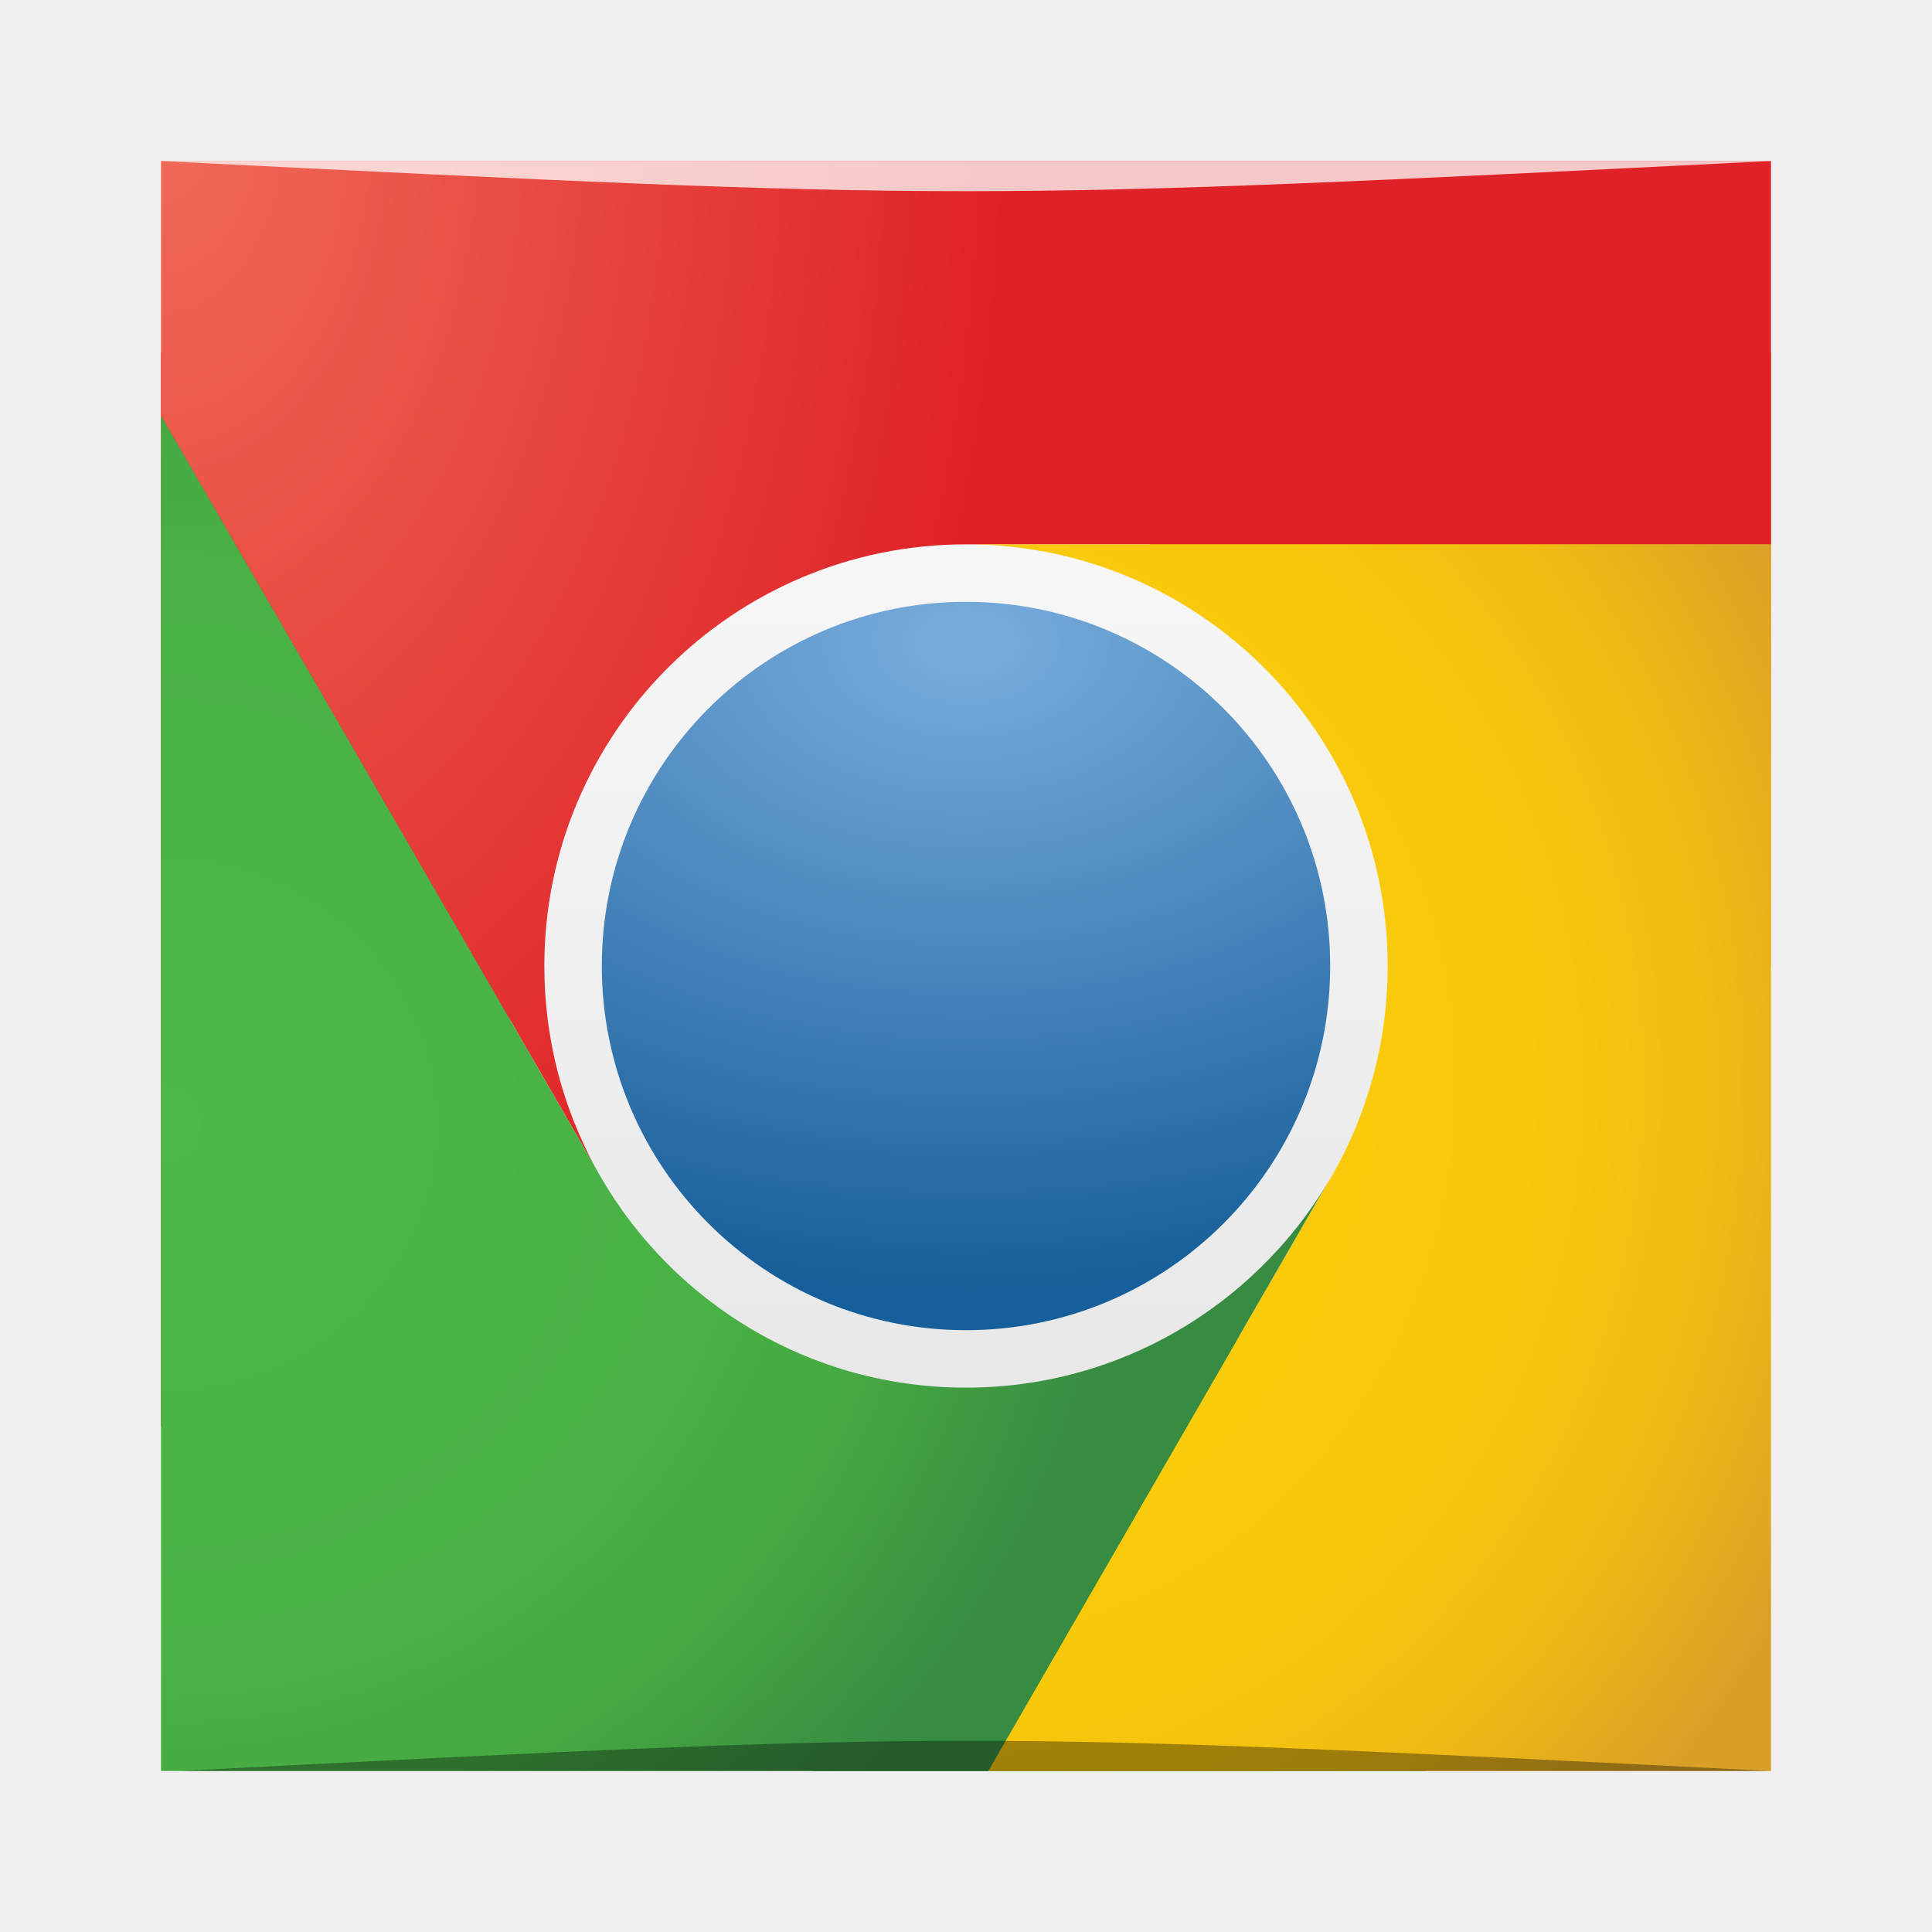
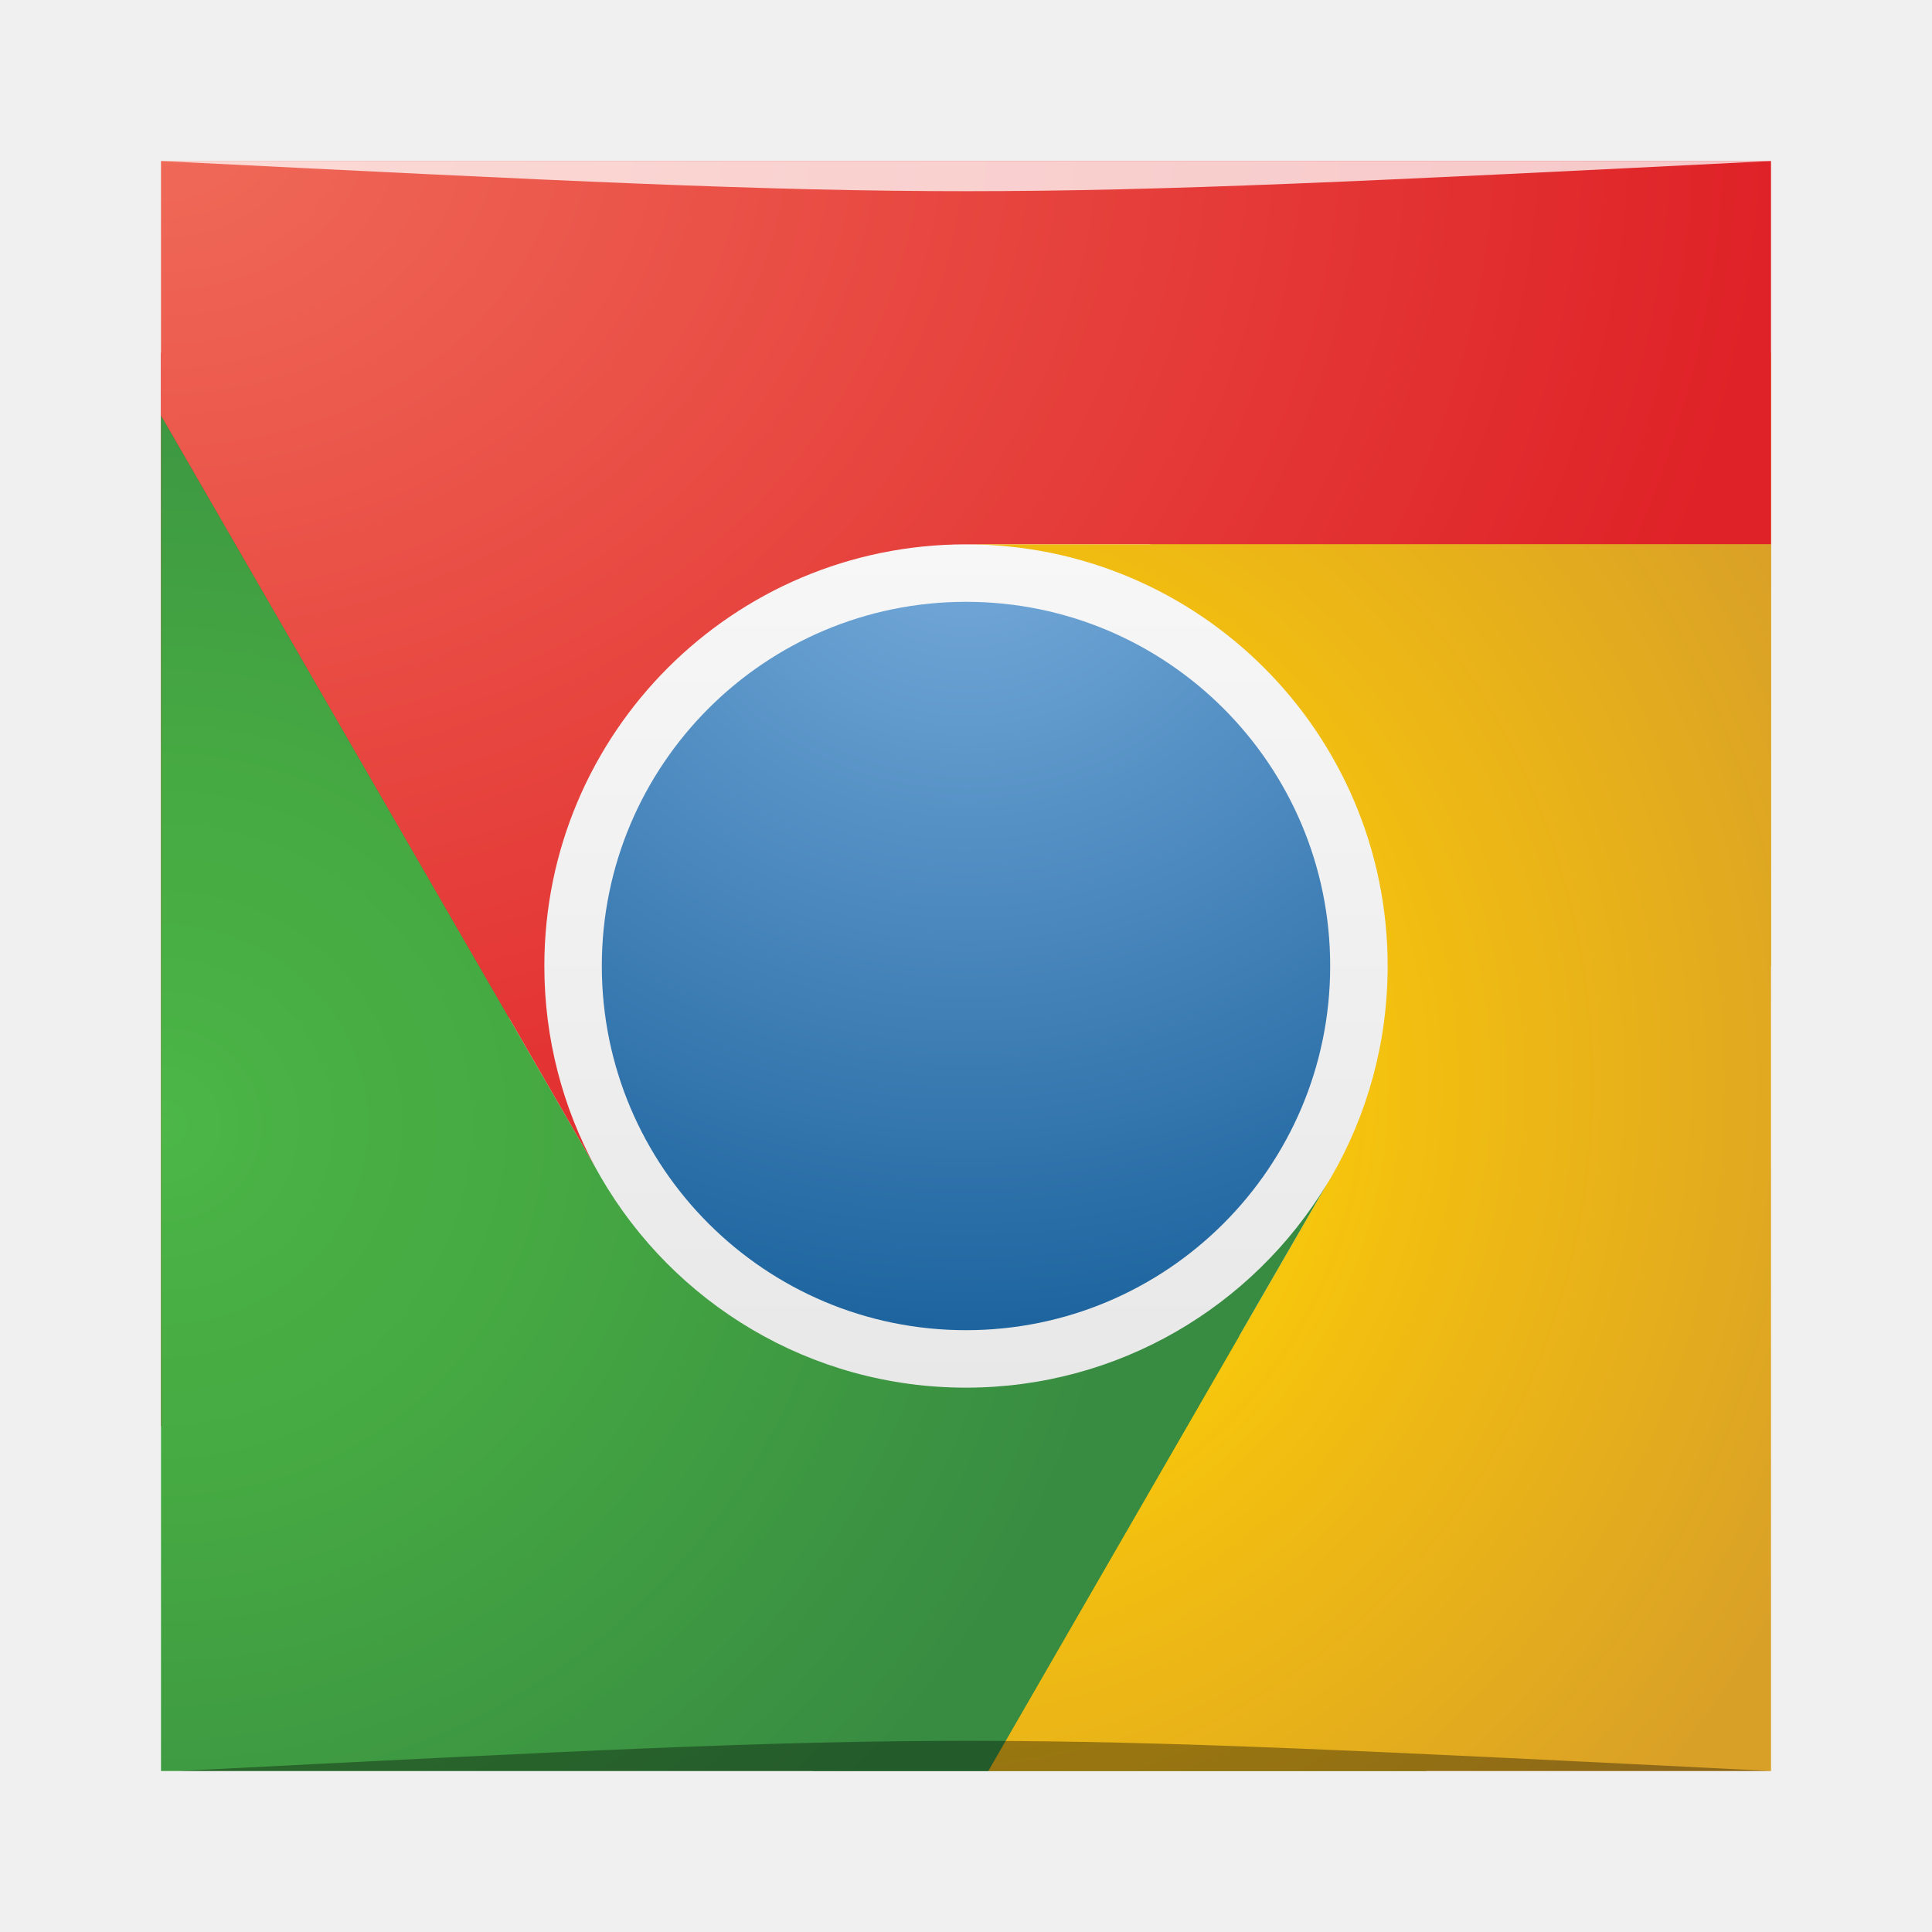
<svg xmlns="http://www.w3.org/2000/svg" xmlns:xlink="http://www.w3.org/1999/xlink" version="1.0" width="48" height="48" id="svg2408">
  <defs id="defs2410">
+     <linearGradient id="linearGradient917">
+       <stop offset="0" style="stop-color:#fcd209;stop-opacity:1" id="stop909" />
+       <stop offset="0.364" style="stop-color:#f8c80b;stop-opacity:1" id="stop911" />
+       <stop offset="0.527" style="stop-color:#f0bc12;stop-opacity:1" id="stop913" />
+       <stop offset="1" style="stop-color:#d9a027;stop-opacity:1" id="stop915" />
+     </linearGradient>
+     <linearGradient id="linearGradient907">
+       <stop offset="0" style="stop-color:#4cb848;stop-opacity:1" id="stop899" />
+       <stop offset="0.124" style="stop-color:#49b145;stop-opacity:1" id="stop901" />
+       <stop offset="0.373" style="stop-color:#46aa42;stop-opacity:1" id="stop903" />
+       <stop offset="1" style="stop-color:#388c42;stop-opacity:1" id="stop905" />
+     </linearGradient>
    <linearGradient id="linearGradient4044">
      <stop id="stop4046" style="stop-color:#b61316;stop-opacity:1" offset="0" />
      <stop id="stop4048" style="stop-color:#b61316;stop-opacity:0" offset="1" />
    </linearGradient>
    <linearGradient id="linearGradient4036">
      <stop id="stop4038" style="stop-color:#37893d;stop-opacity:1" offset="0" />
      <stop id="stop4040" style="stop-color:#37893d;stop-opacity:0" offset="1" />
    </linearGradient>
    <linearGradient id="linearGradient4028">
      <stop id="stop4030" style="stop-color:#b2831d;stop-opacity:1" offset="0" />
      <stop id="stop4032" style="stop-color:#b2831d;stop-opacity:0" offset="1" />
    </linearGradient>
    <linearGradient id="linearGradient3921">
      <stop id="stop3923" style="stop-color:#000000;stop-opacity:1" offset="0" />
      <stop id="stop3925" style="stop-color:#000000;stop-opacity:0" offset="1" />
    </linearGradient>
    <linearGradient id="linearGradient3904">
      <stop id="stop3906" style="stop-color:#fcd209;stop-opacity:1" offset="0" />
      <stop id="stop3976" style="stop-color:#f8c80b;stop-opacity:1" offset="0.609" />
      <stop id="stop3970" style="stop-color:#f0bc12;stop-opacity:1" offset="0.797" />
      <stop id="stop3908" style="stop-color:#d9a027;stop-opacity:1" offset="1" />
    </linearGradient>
    <linearGradient id="linearGradient3896">
      <stop id="stop3898" style="stop-color:#4cb848;stop-opacity:1" offset="0" />
      <stop id="stop3974" style="stop-color:#49b145;stop-opacity:1" offset="0.574" />
      <stop id="stop3972" style="stop-color:#46aa42;stop-opacity:1" offset="0.75" />
      <stop id="stop3900" style="stop-color:#388c42;stop-opacity:1" offset="1" />
    </linearGradient>
    <linearGradient id="linearGradient3877">
      <stop id="stop3879" style="stop-color:#f06b59;stop-opacity:1" offset="0" />
      <stop id="stop3881" style="stop-color:#df2227;stop-opacity:1" offset="1" />
    </linearGradient>
    <linearGradient id="linearGradient3867">
      <stop id="stop3869" style="stop-color:#79addd;stop-opacity:1" offset="0" />
      <stop id="stop3871" style="stop-color:#175f9a;stop-opacity:1" offset="1" />
    </linearGradient>
    <linearGradient x1="45.448" y1="92.54" x2="45.448" y2="7.017" id="ButtonShadow" gradientUnits="userSpaceOnUse" gradientTransform="scale(1.005865,0.994169)">
      <stop id="stop3750" style="stop-color:#000000;stop-opacity:1" offset="0" />
      <stop id="stop3752" style="stop-color:#000000;stop-opacity:0.588" offset="1" />
    </linearGradient>
    <linearGradient id="linearGradient3737">
      <stop id="stop3739" style="stop-color:#ffffff;stop-opacity:1" offset="0" />
      <stop id="stop3741" style="stop-color:#ffffff;stop-opacity:0" offset="1" />
    </linearGradient>
    <linearGradient id="linearGradient3700">
      <stop id="stop3702" style="stop-color:#e0e0e0;stop-opacity:1" offset="0" />
      <stop id="stop3704" style="stop-color:#ffffff;stop-opacity:1" offset="1" />
    </linearGradient>
    <filter color-interpolation-filters="sRGB" id="filter3174">
      <feGaussianBlur id="feGaussianBlur3176" stdDeviation="1.71" />
    </filter>
    <linearGradient x1="36.357" y1="6" x2="36.357" y2="63.893" id="linearGradient3188" xlink:href="#linearGradient3737" gradientUnits="userSpaceOnUse" />
    <filter x="-0.192" y="-0.192" width="1.384" height="1.384" color-interpolation-filters="sRGB" id="filter3794">
      <feGaussianBlur id="feGaussianBlur3796" stdDeviation="5.28" />
    </filter>
    <linearGradient x1="48" y1="20.221" x2="48" y2="138.661" id="linearGradient3613" xlink:href="#linearGradient3737" gradientUnits="userSpaceOnUse" />
    <radialGradient cx="48" cy="90.172" r="42" fx="48" fy="90.172" id="radialGradient3619" xlink:href="#linearGradient3737" gradientUnits="userSpaceOnUse" gradientTransform="matrix(1.157313,0,0,0.9959077,-7.551021,0.1971319)" />
    <clipPath id="clipPath3613">
      <rect width="84" height="84" rx="6" ry="6" x="6" y="6" id="rect3615" style="fill:#ffffff;fill-opacity:1;fill-rule:nonzero;stroke:none" />
    </clipPath>
    <linearGradient x1="48" y1="90" x2="48" y2="5.988" id="linearGradient3617" xlink:href="#linearGradient3700" gradientUnits="userSpaceOnUse" gradientTransform="translate(110,0)" />
    <linearGradient x1="45.448" y1="92.54" x2="45.448" y2="7.017" id="ButtonShadow-0" gradientUnits="userSpaceOnUse" gradientTransform="matrix(1.005865,0,0,0.994169,100,0)">
      <stop id="stop3750-8" style="stop-color:#000000;stop-opacity:1" offset="0" />
      <stop id="stop3752-5" style="stop-color:#000000;stop-opacity:0.588" offset="1" />
    </linearGradient>
    <linearGradient x1="32.251" y1="6.132" x2="32.251" y2="90.239" id="linearGradient3780" xlink:href="#ButtonShadow-0" gradientUnits="userSpaceOnUse" gradientTransform="matrix(1.02381,0,0,1.011905,-1.142857,-98.07143)" />
    <linearGradient x1="32.251" y1="6.132" x2="32.251" y2="90.239" id="linearGradient3772" xlink:href="#ButtonShadow-0" gradientUnits="userSpaceOnUse" gradientTransform="matrix(1.02381,0,0,1.011905,-1.142857,-98.07143)" />
    <linearGradient x1="32.251" y1="6.132" x2="32.251" y2="90.239" id="linearGradient3725" xlink:href="#ButtonShadow-0" gradientUnits="userSpaceOnUse" gradientTransform="matrix(1.02381,0,0,1.011905,-1.142857,-98.07143)" />
    <linearGradient x1="32.251" y1="6.132" x2="32.251" y2="90.239" id="linearGradient3721" xlink:href="#ButtonShadow-0" gradientUnits="userSpaceOnUse" gradientTransform="translate(0,-97)" />
    <linearGradient x1="32.251" y1="6.132" x2="32.251" y2="90.239" id="linearGradient3026" xlink:href="#ButtonShadow-0" gradientUnits="userSpaceOnUse" gradientTransform="matrix(1.02381,0,0,1.011905,-1.142857,-98.07143)" />
    <radialGradient cx="45.438" cy="37.516" r="16" fx="45.438" fy="37.516" id="radialGradient3873" xlink:href="#linearGradient3867" gradientUnits="userSpaceOnUse" gradientTransform="matrix(2.6228142e-8,1.777778,-2.666667,3.9342217e-8,148.0435,-47.0003)" />
    <radialGradient cx="48" cy="-6.55" r="42" fx="48" fy="-6.55" id="radialGradient3883" xlink:href="#linearGradient3877" gradientUnits="userSpaceOnUse" gradientTransform="matrix(1.904762,0,0,0.625,-43.42857,12.09375)" />
    <radialGradient cx="30.792" cy="55.203" r="30.406" fx="30.792" fy="55.203" id="radialGradient3902" xlink:href="#linearGradient3896" gradientUnits="userSpaceOnUse" gradientTransform="matrix(0,1.612287,-1.666381,0,132.2016,-1.574011)" />
    <radialGradient cx="80.272" cy="57.493" r="21" fx="80.272" fy="57.493" id="radialGradient3910" xlink:href="#linearGradient3904" gradientUnits="userSpaceOnUse" gradientTransform="matrix(0,2.603725,-2.452054,0,198.1082,-168.1772)" />
    <linearGradient x1="26" y1="48" x2="70" y2="48" id="linearGradient3927" xlink:href="#linearGradient3921" gradientUnits="userSpaceOnUse" gradientTransform="matrix(0,1,-1,0,206,0)" />
    <linearGradient x1="48" y1="90" x2="48" y2="5.988" id="linearGradient3987" xlink:href="#linearGradient3700" gradientUnits="userSpaceOnUse" gradientTransform="matrix(1.090909,0,0,1.090909,-4.363636,-4.363636)" />
    <linearGradient x1="49.923" y1="26.065" x2="55.387" y2="42.517" id="linearGradient4034" xlink:href="#linearGradient4028" gradientUnits="userSpaceOnUse" />
    <linearGradient x1="63.781" y1="63.379" x2="39.037" y2="66.37" id="linearGradient4042" xlink:href="#linearGradient4036" gradientUnits="userSpaceOnUse" />
    <linearGradient x1="25.87" y1="51.935" x2="36.989" y2="30.996" id="linearGradient4050" xlink:href="#linearGradient4044" gradientUnits="userSpaceOnUse" />
    <linearGradient xlink:href="#linearGradient3700" id="linearGradient3885" gradientUnits="userSpaceOnUse" gradientTransform="matrix(0.5194805,0,0,0.5194805,-0.9350649,-0.9350647)" x1="48" y1="90" x2="48" y2="5.988" />
-     <radialGradient xlink:href="#linearGradient3877" id="radialGradient3887" gradientUnits="userSpaceOnUse" gradientTransform="matrix(-2.1557428e-8,0.7706092,-0.5,0,-2.554999,-16.99731)" cx="25.95" cy="-13.11" fx="25.95" fy="-13.11" r="42" />
-     <radialGradient xlink:href="#linearGradient3904" id="radialGradient3889" gradientUnits="userSpaceOnUse" gradientTransform="matrix(0,1.239869,-1.167645,0,95.4801,-78.94151)" cx="85.393" cy="62.011" fx="85.393" fy="62.011" r="21" />
-     <radialGradient xlink:href="#linearGradient3896" id="radialGradient3891" gradientUnits="userSpaceOnUse" gradientTransform="matrix(0,0.7677556,-0.7935149,0,64.09601,0.3933284)" cx="35.877" cy="75.734" fx="35.877" fy="75.734" r="30.406" />
-     <radialGradient xlink:href="#linearGradient3867" id="radialGradient3893" gradientUnits="userSpaceOnUse" gradientTransform="matrix(1.483139e-8,1.005291,-1.507937,2.2247088e-8,80.57219,-29.72041)" cx="45.438" cy="37.516" fx="45.438" fy="37.516" r="16" />
+     <radialGradient xlink:href="#linearGradient3877" id="radialGradient3887" gradientUnits="userSpaceOnUse" gradientTransform="matrix(-4.8794681e-8,0.7706092,-0.952381,0,-8.485713,-16.99731)" cx="25.95" cy="-13.11" fx="25.95" fy="-13.11" r="42" />
+     <radialGradient xlink:href="#linearGradient917" id="radialGradient3889" gradientUnits="userSpaceOnUse" gradientTransform="matrix(0,1.239869,-1.167645,0,95.4801,-78.94151)" cx="85.393" cy="62.011" fx="85.393" fy="62.011" r="21" />
+     <radialGradient xlink:href="#linearGradient907" id="radialGradient3891" gradientUnits="userSpaceOnUse" gradientTransform="matrix(0,0.7677556,-0.7935149,0,64.09601,0.3933284)" cx="35.877" cy="75.734" fx="35.877" fy="75.734" r="30.406" />
+     <radialGradient xlink:href="#linearGradient3867" id="radialGradient3893" gradientUnits="userSpaceOnUse" gradientTransform="matrix(0,1.368572,-1.507937,0,80.57219,-44.65864)" cx="41.817" cy="37.516" fx="41.817" fy="37.516" r="16" />
    <linearGradient xlink:href="#linearGradient4003" id="linearGradient4009" x1="50" y1="92" x2="50" y2="88" gradientUnits="userSpaceOnUse" gradientTransform="matrix(0.4761905,0,0,0.4761905,1.142857,1.142857)" />
    <linearGradient id="linearGradient4003">
      <stop style="stop-color:#000000;stop-opacity:1;" offset="0" id="stop4005" />
      <stop style="stop-color:#000000;stop-opacity:0;" offset="1" id="stop4007" />
    </linearGradient>
  </defs>
  <g id="layer2" style="display:none" transform="translate(0,-48)">
    <rect width="86" height="85" rx="6" ry="6" x="5" y="7" id="rect3745" style="opacity:0.9;fill:url(#ButtonShadow);fill-opacity:1;fill-rule:nonzero;stroke:none;filter:url(#filter3174)" />
  </g>
  <path style="fill:#dca325;fill-opacity:1;stroke:none" id="path4012" d="m 23.048,8.762 c -1.583,0 -2.857,1.274 -2.857,2.857 l 0,2.619 C 21.371,13.777 22.656,13.524 24,13.524 c 5.786,0 10.476,4.69 10.476,10.476 L 44,24 l 0,-10.476 0,-4.762 -20.952,0 z" />
  <path style="fill:#3b9342;fill-opacity:1;stroke:none" id="path3999" d="m 34.446,24.714 c -0.11,1.641 -0.59,3.176 -1.369,4.524 -0.038,0.066 -0.079,0.128 -0.119,0.193 C 31.121,32.455 27.797,34.476 24,34.476 c -1.347,0 -2.627,-0.252 -3.81,-0.714 l 0,10.238 4.36,0 10.878,0 0,-17.143 c 0,-0.86 -0.385,-1.62 -0.982,-2.143 z" />
  <path style="fill:#df2227;fill-opacity:1;stroke:none" id="path3989" d="m 4,8.762 0,1.563 0,25.104 13.333,0 c 1.192,0 2.204,-0.723 2.634,-1.756 -2.126,-0.888 -3.902,-2.457 -5.045,-4.435 C 14.877,29.158 14.833,29.081 14.789,29 c -0.806,-1.484 -1.265,-3.192 -1.265,-5 0,-4.442 2.765,-8.238 6.667,-9.762 l 0,-2.619 c 0,-1.583 -1.274,-2.857 -2.857,-2.857 L 4,8.762 z" />
  <path style="fill:url(#linearGradient3885);fill-opacity:1;fill-rule:nonzero;stroke:none" id="rect3982" d="m 24,12.571 c -6.312,0 -11.429,5.117 -11.429,11.429 0,6.312 5.117,11.429 11.429,11.429 6.312,0 11.429,-5.117 11.429,-11.429 0,-6.312 -5.117,-11.429 -11.429,-11.429 z" />
  <path style="fill:url(#radialGradient3887);fill-opacity:1;stroke:none" id="path3824" d="M 6.857,4 4,4 4,6.857 4,10.324 14.789,29 c -0.806,-1.484 -1.265,-3.192 -1.265,-5 0,-5.786 4.69,-10.476 10.476,-10.476 l 20,0 L 44,6.857 44,4 41.143,4 24,4 z" />
  <path style="fill:url(#radialGradient3889);fill-opacity:1;stroke:none" id="path3847" d="m 24,13.524 c 5.786,0 10.476,4.69 10.476,10.476 0,1.907 -0.509,3.698 -1.399,5.238 -0.038,0.066 -0.079,0.128 -0.119,0.193 L 24.551,44 41.143,44 44,44 44,41.143 44,13.524 z" />
  <path style="fill:url(#radialGradient3891);fill-opacity:1;stroke:none" id="path3849" d="M 4,10.324 4,41.143 4,44 6.857,44 24.551,44 32.958,29.432 C 31.121,32.455 27.797,34.476 24,34.476 c -3.879,0 -7.266,-2.105 -9.077,-5.238 C 14.877,29.158 14.833,29.081 14.789,29 z" />
  <path style="color:#000000;fill:url(#radialGradient3893);fill-opacity:1;stroke:none;stroke-width:1;marker:none;visibility:visible;display:inline;overflow:visible;enable-background:accumulate" id="path3822" d="M 33.048,24 A 9.048,9.048 0 0 1 14.952,24 9.048,9.048 0 1 1 33.048,24 z" />
  <g id="layer5" style="display:none" transform="translate(0,-48)">
    <rect width="66" height="66" rx="12" ry="12" x="15" y="15" clip-path="url(#clipPath3613)" id="rect3171" style="opacity:0.1;fill:url(#linearGradient3613);fill-opacity:1;fill-rule:nonzero;stroke:#ffffff;stroke-width:0.5;stroke-linecap:round;stroke-linejoin:miter;stroke-miterlimit:4;stroke-opacity:1;stroke-dasharray:none;stroke-dashoffset:0;filter:url(#filter3794)" />
  </g>
  <path style="opacity:0.35;fill:#000000;fill-opacity:1;stroke:none" d="m 4.441,44 0,0 C 24,43 24,43 44,44 z" id="path4001" />
  <path id="path4011" d="M 4,4 4,4 C 24,5 24,5 44,4 z" style="opacity:0.75;fill:#ffffff;fill-opacity:1;stroke:none" />
</svg>
